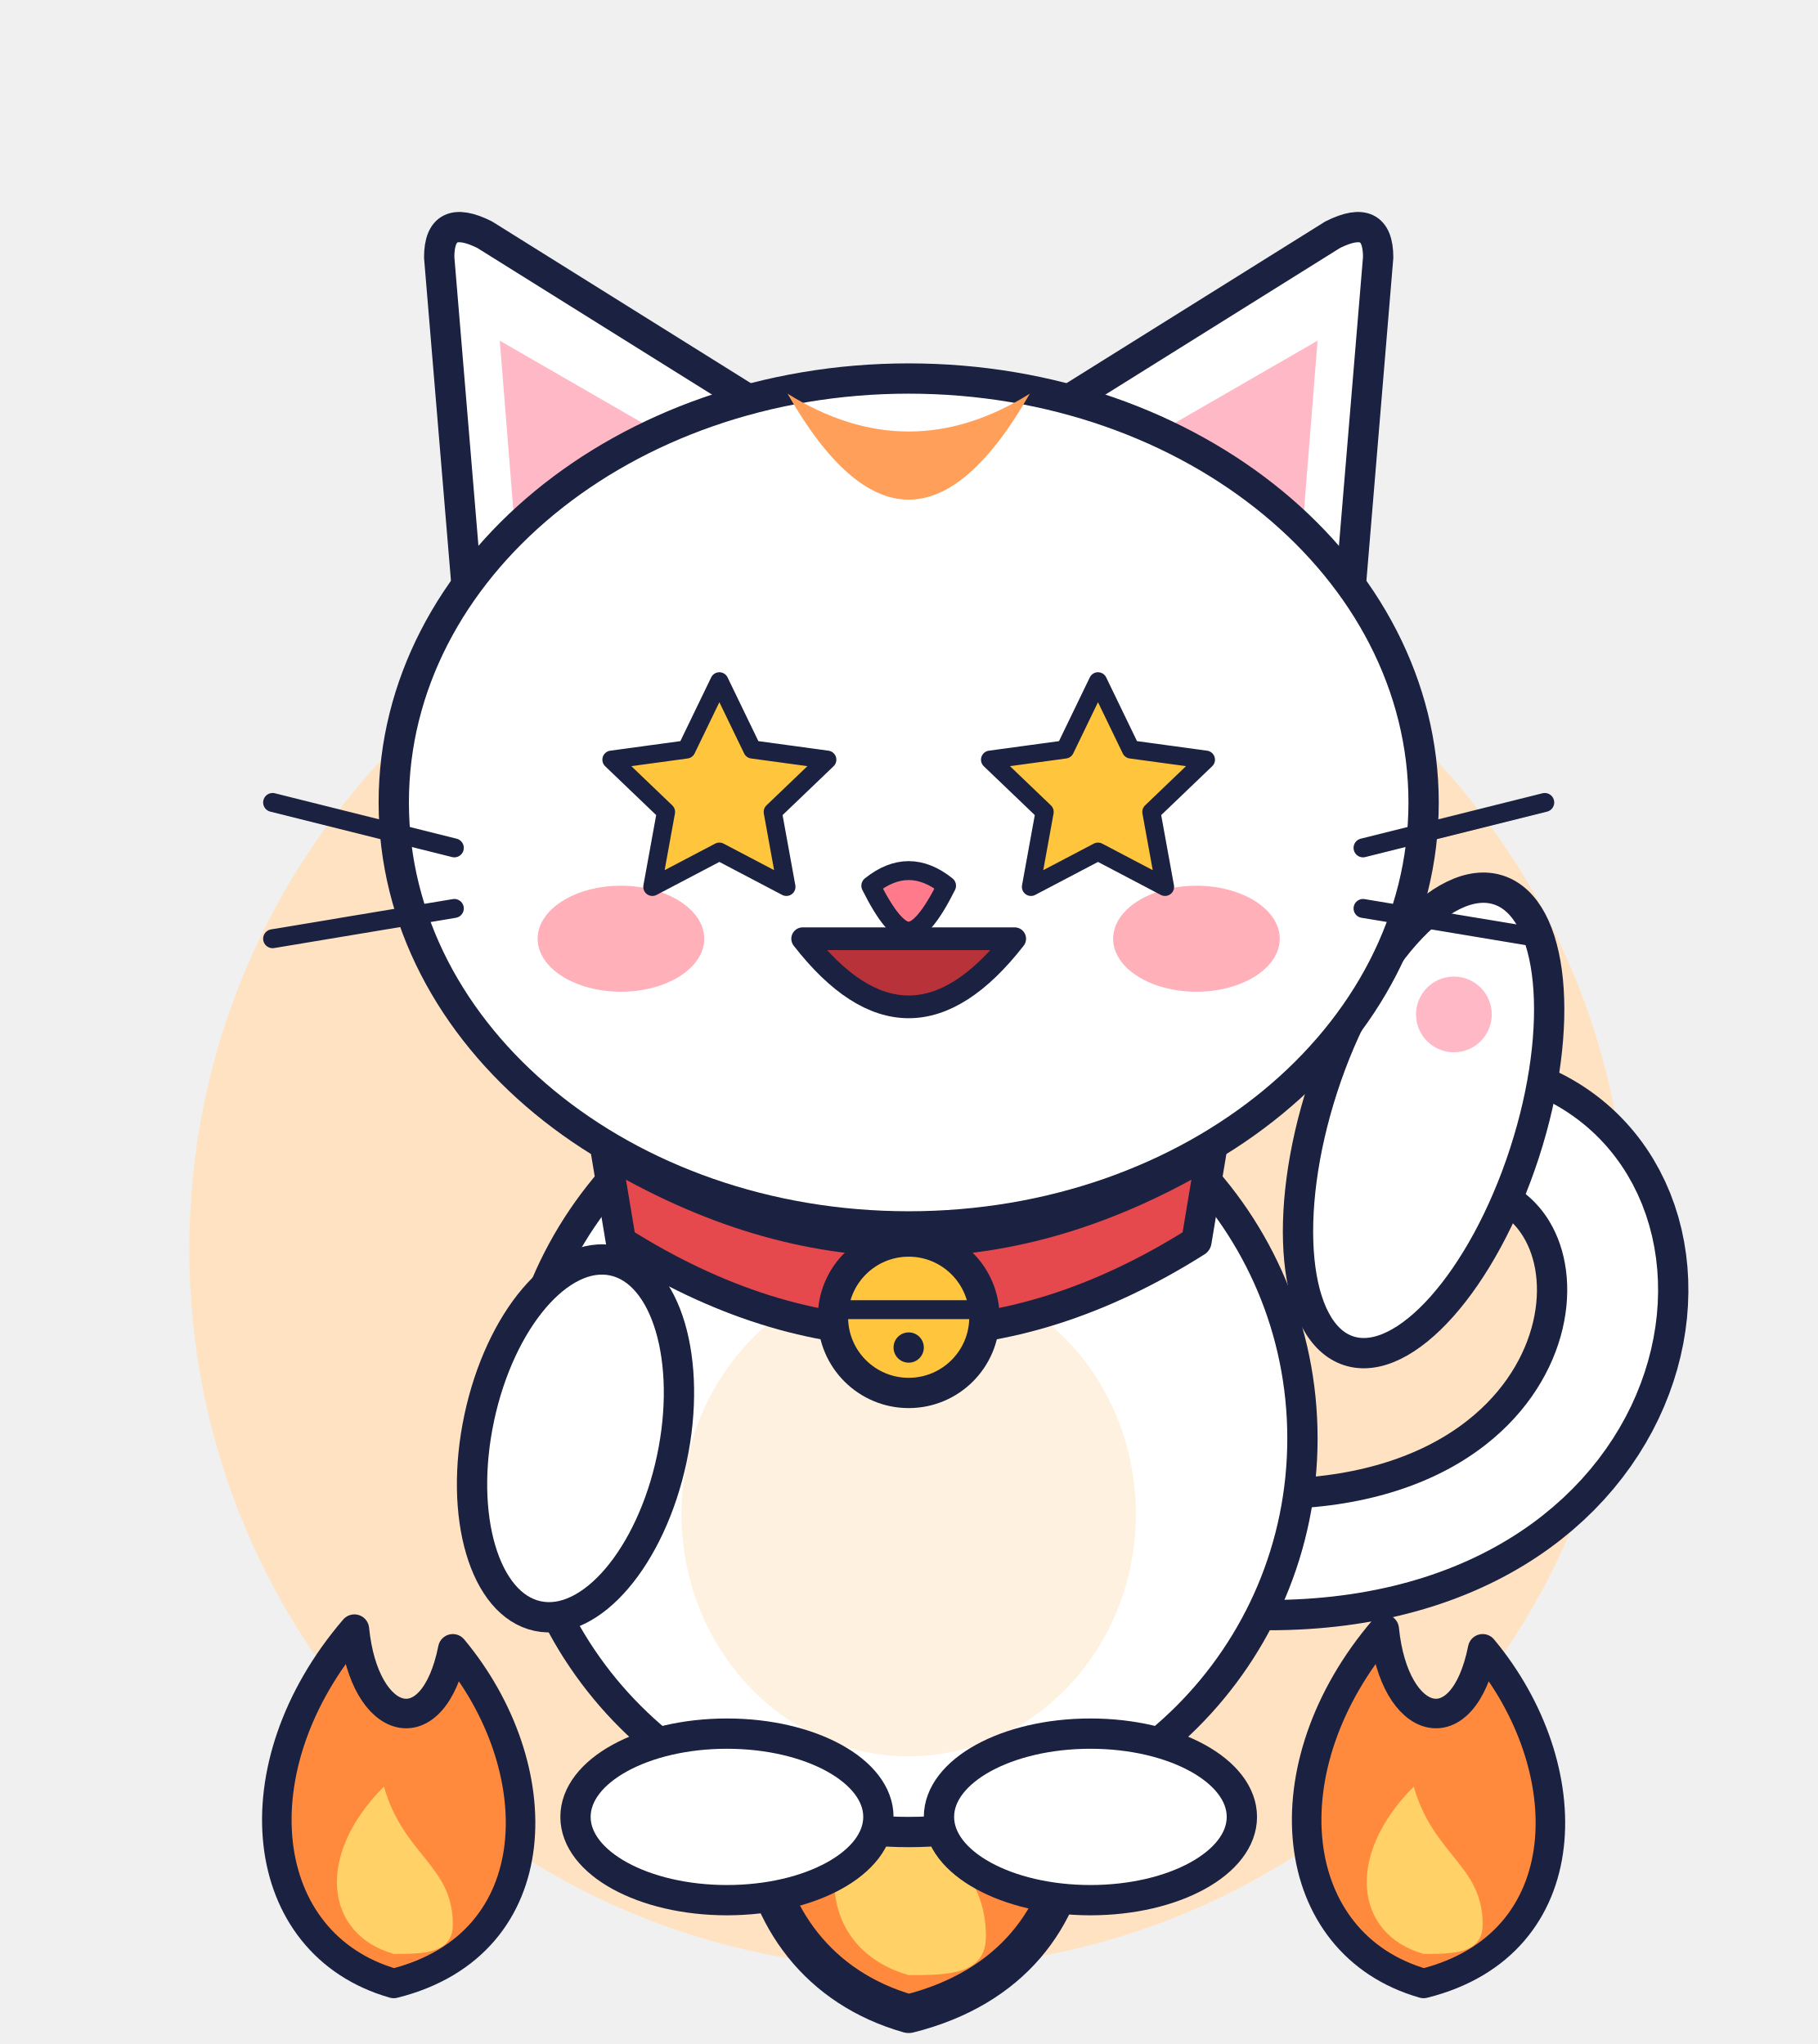
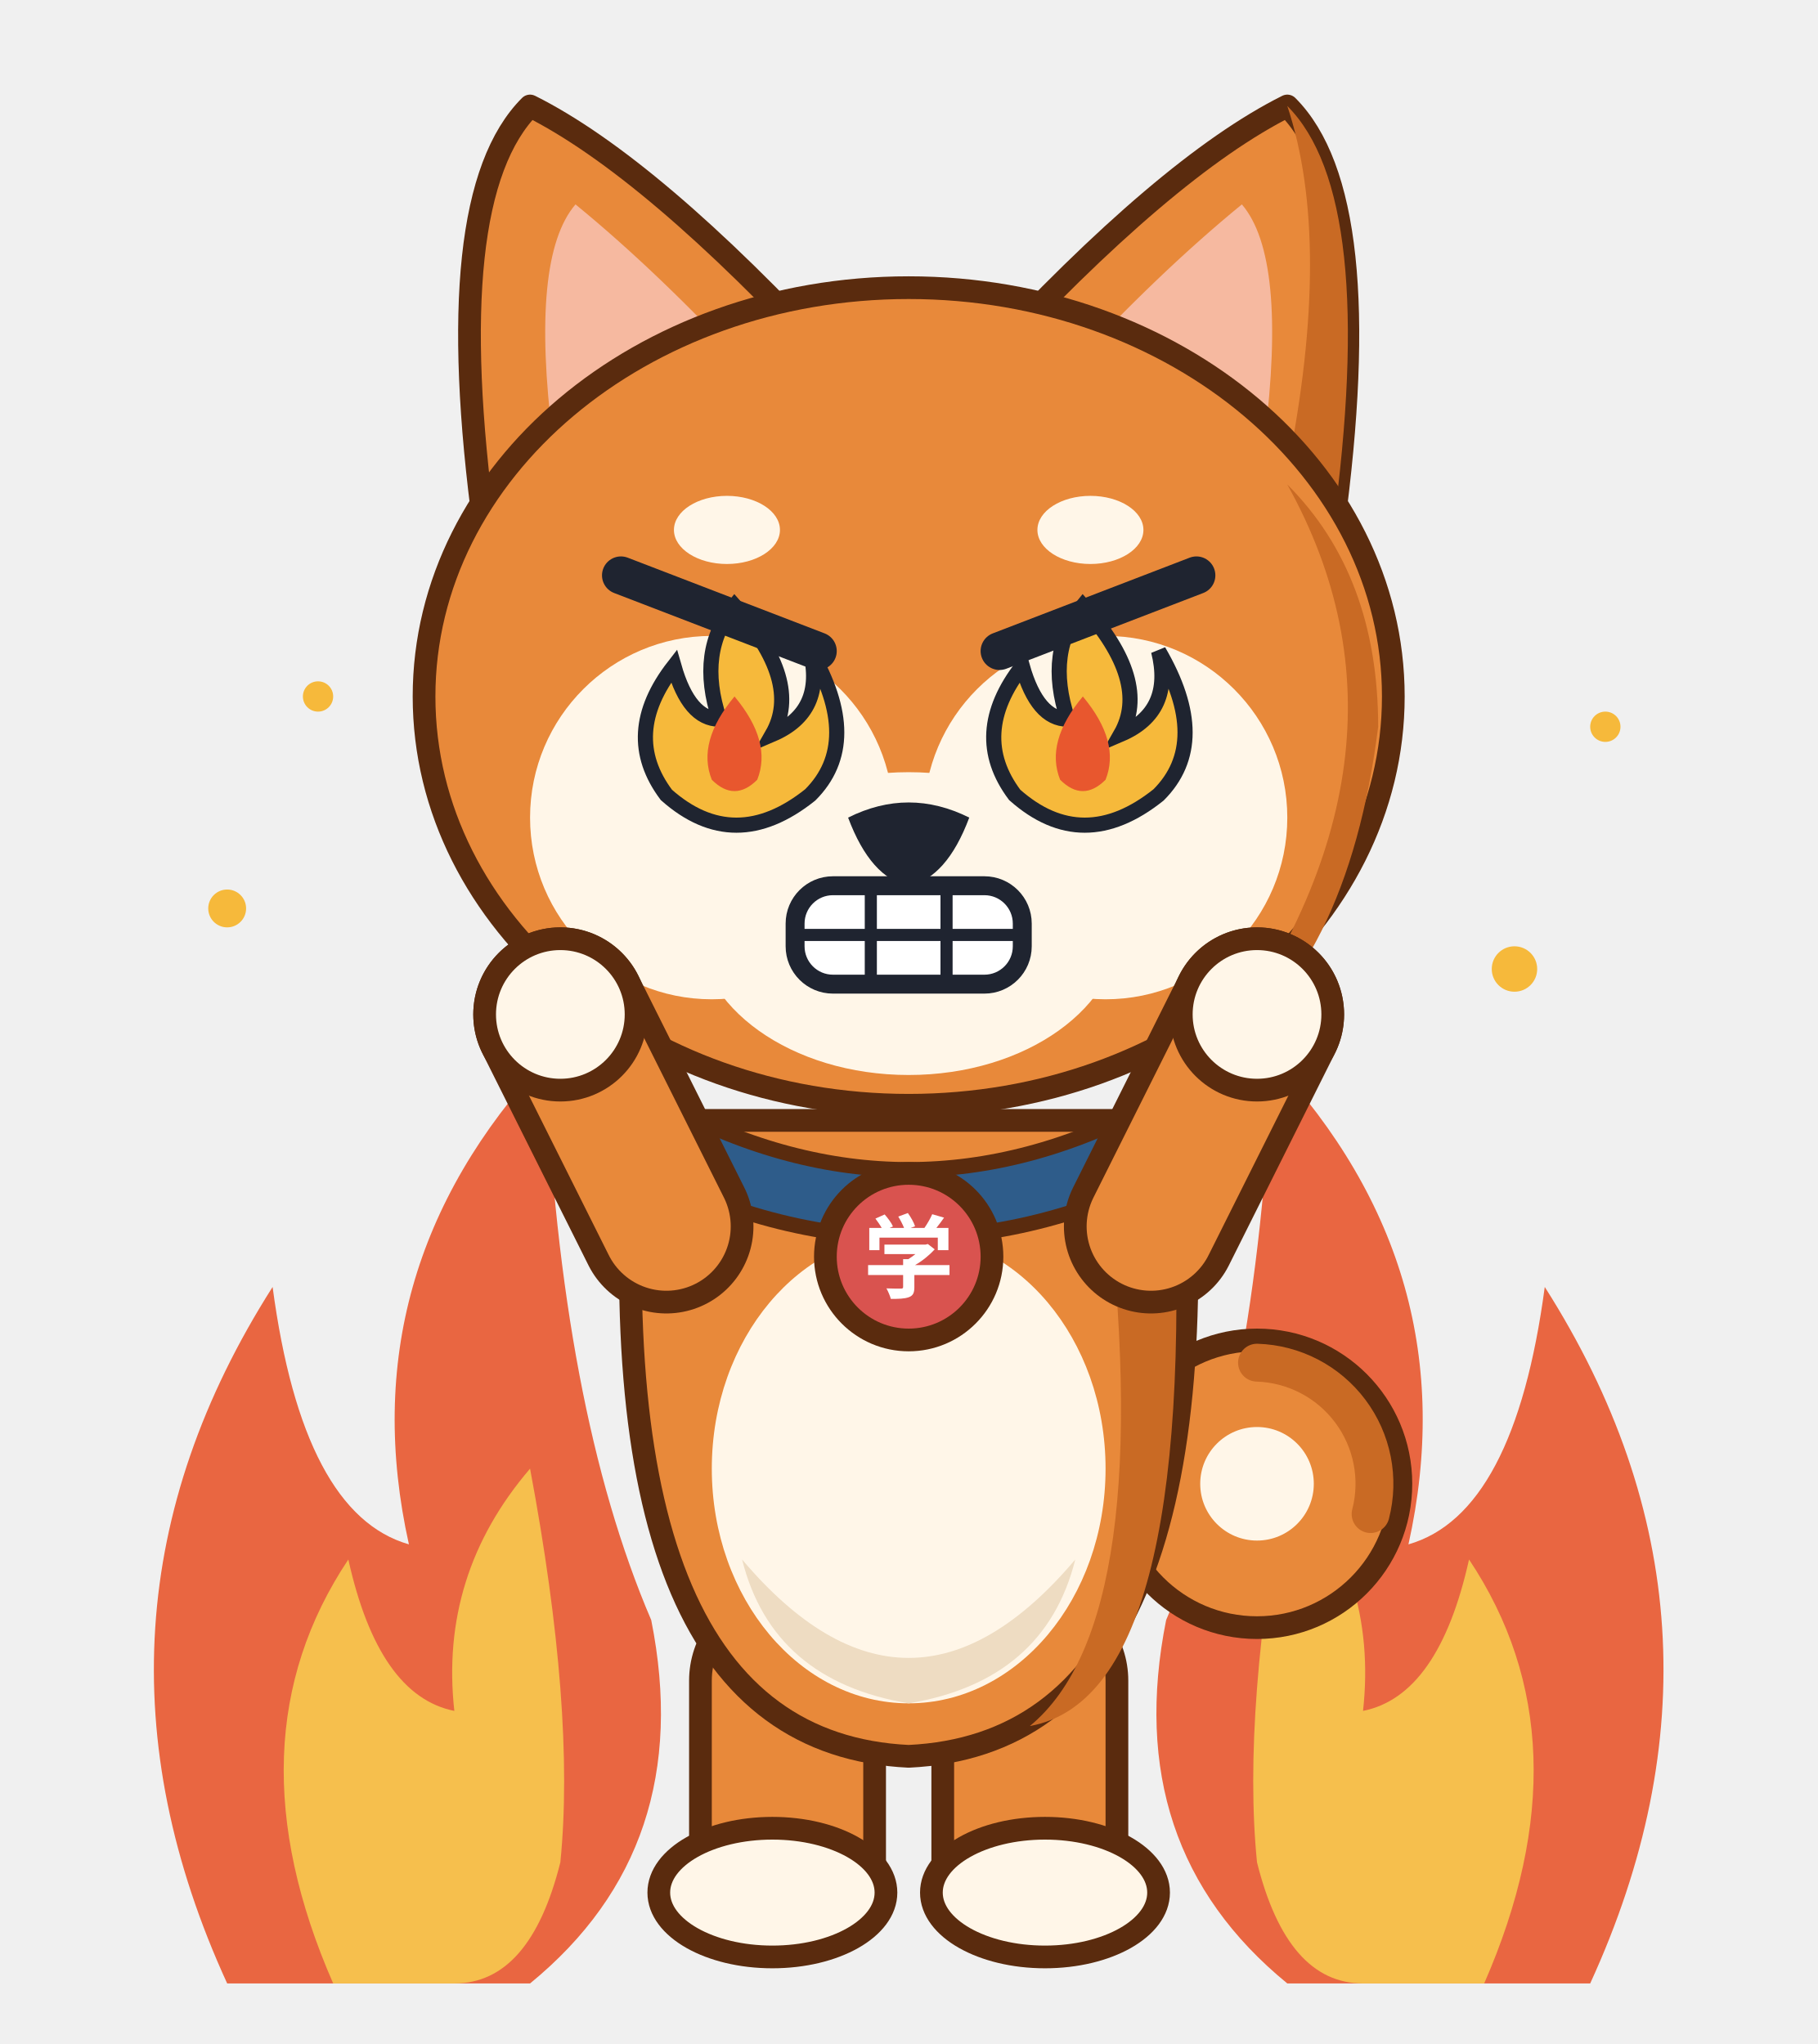
- <svg xmlns="http://www.w3.org/2000/svg" viewBox="0 0 240 270" width="480" height="540" role="img" aria-label="Neko phấn khích với chuỗi ngày học">
-   <circle cx="120" cy="165" r="95" fill="#FFE2C2" />
-   <g transform="translate(52 262) scale(1.3)">
-     <path d="M0 0 C-14 -4 -16 -22 -4 -36 C-3 -26 4 -24 6 -34 C16 -22 16 -4 0 0Z" fill="#FF8A3D" stroke="#1B2140" stroke-width="3" stroke-linejoin="round" />
-     <path d="M0 -3 C-7 -5 -8 -13 -1 -20 C1 -13 6 -12 6 -6 C6 -3 3 -3 0 -3Z" fill="#FFD166" />
+ <svg xmlns="http://www.w3.org/2000/svg" viewBox="0 0 240 270" width="480" height="540" role="img" aria-label="Shiba rực lửa vì đạt mục tiêu">
+   <g opacity="0.9">
+     <path d="M30 262 Q8 214 36 170 Q40 200 54 204 Q46 168 72 140 Q74 186 86 214 Q92 244 70 262 Z" fill="#E8572E" />
+     <path d="M210 262 Q232 214 204 170 Q200 200 186 204 Q194 168 168 140 Q166 186 154 214 Q148 244 170 262 Z" fill="#E8572E" />
+     <path d="M44 262 Q30 230 46 206 Q50 224 60 226 Q58 208 70 194 Q76 226 74 246 Q70 262 60 262 Z" fill="#F6B93B" />
+     <path d="M196 262 Q210 230 194 206 Q190 224 180 226 Q182 208 170 194 Q164 226 166 246 Q170 262 180 262 Z" fill="#F6B93B" />
  </g>
-   <g transform="translate(188 262) scale(1.3)">
-     <path d="M0 0 C-14 -4 -16 -22 -4 -36 C-3 -26 4 -24 6 -34 C16 -22 16 -4 0 0Z" fill="#FF8A3D" stroke="#1B2140" stroke-width="3" stroke-linejoin="round" />
-     <path d="M0 -3 C-7 -5 -8 -13 -1 -20 C1 -13 6 -12 6 -6 C6 -3 3 -3 0 -3Z" fill="#FFD166" />
+   <g fill="#F6B93B">
+     <circle cx="30" cy="120" r="2.5" />
+     <circle cx="212" cy="96" r="2" />
+     <circle cx="200" cy="128" r="3" />
+     <circle cx="42" cy="92" r="2" />
  </g>
-   <g transform="translate(120 266) scale(1.7)">
-     <path d="M0 0 C-14 -4 -16 -22 -4 -36 C-3 -26 4 -24 6 -34 C16 -22 16 -4 0 0Z" fill="#FF8A3D" stroke="#1B2140" stroke-width="3" stroke-linejoin="round" />
-     <path d="M0 -3 C-7 -5 -8 -13 -1 -20 C1 -13 6 -12 6 -6 C6 -3 3 -3 0 -3Z" fill="#FFD166" />
-   </g>
-   <g stroke="#1B2140" stroke-width="4" stroke-linejoin="round" stroke-linecap="round">
-     <path d="M160 205 C215 210 225 160 200 150" fill="none" stroke-width="20" />
-     <path d="M160 205 C215 210 225 160 200 150" fill="none" stroke="#FFFFFF" stroke-width="12" />
-     <path d="M62 82 L58 34 Q58 28 64 31 L104 56 Z" fill="#FFFFFF" />
-     <path d="M178 82 L182 34 Q182 28 176 31 L136 56 Z" fill="#FFFFFF" />
-     <path d="M68 70 L66 45 L92 60 Z" fill="#FFB8C6" stroke="none" />
-     <path d="M172 70 L174 45 L148 60 Z" fill="#FFB8C6" stroke="none" />
-     <ellipse cx="120" cy="190" rx="52" ry="52" fill="#FFFFFF" />
-     <ellipse cx="120" cy="200" rx="30" ry="32" fill="#FFF1E0" stroke="none" />
-     <ellipse cx="96" cy="240" rx="20" ry="11" fill="#FFFFFF" />
-     <ellipse cx="144" cy="240" rx="20" ry="11" fill="#FFFFFF" />
-     <ellipse cx="76" cy="190" rx="13" ry="24" fill="#FFFFFF" transform="rotate(12 76 190)" />
-   </g>
-   <g stroke="#1B2140" stroke-width="4" stroke-linecap="round">
-     <ellipse cx="188" cy="148" rx="14" ry="32" fill="#FFFFFF" transform="rotate(18 188 148)" />
-     <circle cx="192" cy="134" r="5" fill="#FFB8C6" stroke="none" />
-   </g>
-   <g stroke="#1B2140" stroke-width="4" stroke-linejoin="round" stroke-linecap="round">
-     <ellipse cx="120" cy="106" rx="68" ry="56" fill="#FFFFFF" />
-     <path d="M104 52 Q120 62 136 52 Q128 66 120 66 Q112 66 104 52Z" fill="#FF9F5A" stroke="none" />
-     <path d="M80 152 Q120 176 160 152 L158 164 Q120 188 82 164 Z" fill="#E5484D" />
-     <circle cx="120" cy="174" r="10" fill="#FFC53D" />
-     <path d="M111 173 H129" stroke-width="2.5" />
-     <circle cx="120" cy="178" r="2" fill="#1B2140" stroke="none" />
-     <g stroke-width="2.5" fill="none">
-       <path d="M60 112 L36 106" />
-       <path d="M60 120 L36 124" />
-       <path d="M180 112 L204 106" />
-       <path d="M180 120 L204 124" />
-     </g>
-     <ellipse cx="82" cy="124" rx="11" ry="7" fill="#FFB0B8" stroke="none" />
-     <ellipse cx="158" cy="124" rx="11" ry="7" fill="#FFB0B8" stroke="none" />
-     <path d="M115 117 Q120 113 125 117 Q122 123 120 123 Q118 123 115 117Z" fill="#FF7A8A" stroke-width="2.5" />
-   </g>
-   <polygon transform="translate(95 105) scale(1.5)" points="0,-10 2.9,-4 9.5,-3.1 4.7,1.5 5.9,8.1 0,5 -5.9,8.1 -4.7,1.5 -9.5,-3.1 -2.9,-4" fill="#FFC53D" stroke="#1B2140" stroke-width="1.6" stroke-linejoin="round" />
-   <polygon transform="translate(145 105) scale(1.5)" points="0,-10 2.9,-4 9.5,-3.1 4.7,1.5 5.9,8.1 0,5 -5.9,8.1 -4.7,1.5 -9.5,-3.1 -2.9,-4" fill="#FFC53D" stroke="#1B2140" stroke-width="1.6" stroke-linejoin="round" />
-   <path d="M106 124 Q120 142 134 124 Z" fill="#B8323A" stroke="#1B2140" stroke-width="3" stroke-linejoin="round" />
+   <circle cx="166" cy="196" r="19" fill="#E8893A" stroke="#5A2B0E" stroke-width="3" stroke-linejoin="round" stroke-linecap="round" />
+   <path d="M166 180 A16 16 0 0 1 181 200" fill="none" stroke="#C96A24" stroke-width="5" stroke-linecap="round" />
+   <circle cx="166" cy="196" r="7.5" fill="#FFF6E8" />
+   <line x1="104" y1="222" x2="104" y2="246" stroke="#5A2B0E" stroke-width="26" stroke-linecap="round" />
+   <line x1="104" y1="222" x2="104" y2="246" stroke="#E8893A" stroke-width="20" stroke-linecap="round" />
+   <line x1="136" y1="222" x2="136" y2="246" stroke="#5A2B0E" stroke-width="26" stroke-linecap="round" />
+   <line x1="136" y1="222" x2="136" y2="246" stroke="#E8893A" stroke-width="20" stroke-linecap="round" />
+   <ellipse cx="102" cy="250" rx="15" ry="8.5" fill="#FFF6E8" stroke="#5A2B0E" stroke-width="3" stroke-linejoin="round" stroke-linecap="round" />
+   <ellipse cx="138" cy="250" rx="15" ry="8.5" fill="#FFF6E8" stroke="#5A2B0E" stroke-width="3" stroke-linejoin="round" stroke-linecap="round" />
+   <path d="M84 148 Q78 230 120 232 Q162 230 156 148 Z" fill="#E8893A" stroke="#5A2B0E" stroke-width="3" stroke-linejoin="round" stroke-linecap="round" />
+   <path d="M146 156 Q153 214 136 228 Q158 224 155 156 Z" fill="#C96A24" />
+   <ellipse cx="120" cy="194" rx="26" ry="31" fill="#FFF6E8" />
+   <path d="M98 206 Q120 232 142 206 Q138 222 120 225 Q102 222 98 206 Z" fill="#EEDCC2" />
+   <path d="M86 150 Q120 168 154 150" fill="none" stroke="#5A2B0E" stroke-width="11" stroke-linecap="round" />
+   <path d="M86 150 Q120 168 154 150" fill="none" stroke="#2E5C8A" stroke-width="7" stroke-linecap="round" />
+   <circle cx="120" cy="166" r="11" fill="#D9534F" stroke="#5A2B0E" stroke-width="3" stroke-linejoin="round" stroke-linecap="round" />
+   <text x="120" y="170.5" text-anchor="middle" font-family="'Noto Serif JP','Yu Mincho','MS Mincho',serif" font-size="12" font-weight="700" fill="#FFFFFF">学</text>
+   <path d="M64 70 Q58 26 70 14 Q86 22 110 48 Z" fill="#E8893A" stroke="#5A2B0E" stroke-width="3" stroke-linejoin="round" stroke-linecap="round" />
+   <path d="M73 58 Q70 34 76 27 Q87 36 99 49 Z" fill="#F6B9A0" />
+   <path d="M176 70 Q182 26 170 14 Q154 22 130 48 Z" fill="#E8893A" stroke="#5A2B0E" stroke-width="3" stroke-linejoin="round" stroke-linecap="round" />
+   <path d="M167 58 Q170 34 164 27 Q153 36 141 49 Z" fill="#F6B9A0" />
+   <path d="M170 14 Q182 26 176 70 L170 62 Q176 32 170 14 Z" fill="#C96A24" />
+   <ellipse cx="120" cy="92" rx="64" ry="54" fill="#E8893A" stroke="#5A2B0E" stroke-width="3" stroke-linejoin="round" stroke-linecap="round" />
+   <path d="M170 64 Q190 100 160 140 Q178 128 182 96 Q182 76 170 64 Z" fill="#C96A24" />
+   <circle cx="94" cy="108" r="24" fill="#FFF6E8" />
+   <circle cx="146" cy="108" r="24" fill="#FFF6E8" />
+   <ellipse cx="120" cy="122" rx="28" ry="20" fill="#FFF6E8" />
+   <ellipse cx="96" cy="70" rx="7" ry="4.5" fill="#FFF6E8" />
+   <ellipse cx="144" cy="70" rx="7" ry="4.5" fill="#FFF6E8" />
+   <path d="M97 80 Q106 90 102 97 Q109 94 107 86 Q114 98 107 105 Q97 113 88 105 Q82 97 89 88 Q91 95 95 95 Q92 86 97 80 Z" fill="#F6B93B" stroke="#1F2430" stroke-width="2" />
+   <path d="M97 92 Q102 98 100 103 Q97 106 94 103 Q92 98 97 92 Z" fill="#E8572E" />
+   <path d="M143 80 Q152 90 148 97 Q155 94 153 86 Q160 98 153 105 Q143 113 134 105 Q128 97 135 88 Q137 95 141 95 Q138 86 143 80 Z" fill="#F6B93B" stroke="#1F2430" stroke-width="2" />
+   <path d="M143 92 Q148 98 146 103 Q143 106 140 103 Q138 98 143 92 Z" fill="#E8572E" />
+   <path d="M82 76 L108 86 M158 76 L132 86" fill="none" stroke="#1F2430" stroke-width="5" stroke-linecap="round" />
+   <path d="M112 108 Q120 104 128 108 Q125 116 120 117 Q115 116 112 108 Z" fill="#1F2430" />
+   <rect x="105" y="117" width="30" height="13" rx="5" fill="#FFF" stroke="#1F2430" stroke-width="2.5" />
+   <path d="M115 117 V130 M125 117 V130 M105 123.5 H135" stroke="#1F2430" stroke-width="1.6" />
+   <line x1="88" y1="162" x2="74" y2="134" stroke="#5A2B0E" stroke-width="23" stroke-linecap="round" />
+   <line x1="88" y1="162" x2="74" y2="134" stroke="#E8893A" stroke-width="17" stroke-linecap="round" />
+   <circle cx="74" cy="134" r="10.0" fill="#FFF6E8" stroke="#5A2B0E" stroke-width="3" stroke-linejoin="round" stroke-linecap="round" />
+   <line x1="152" y1="162" x2="166" y2="134" stroke="#5A2B0E" stroke-width="23" stroke-linecap="round" />
+   <line x1="152" y1="162" x2="166" y2="134" stroke="#E8893A" stroke-width="17" stroke-linecap="round" />
+   <circle cx="166" cy="134" r="10.0" fill="#FFF6E8" stroke="#5A2B0E" stroke-width="3" stroke-linejoin="round" stroke-linecap="round" />
</svg>
